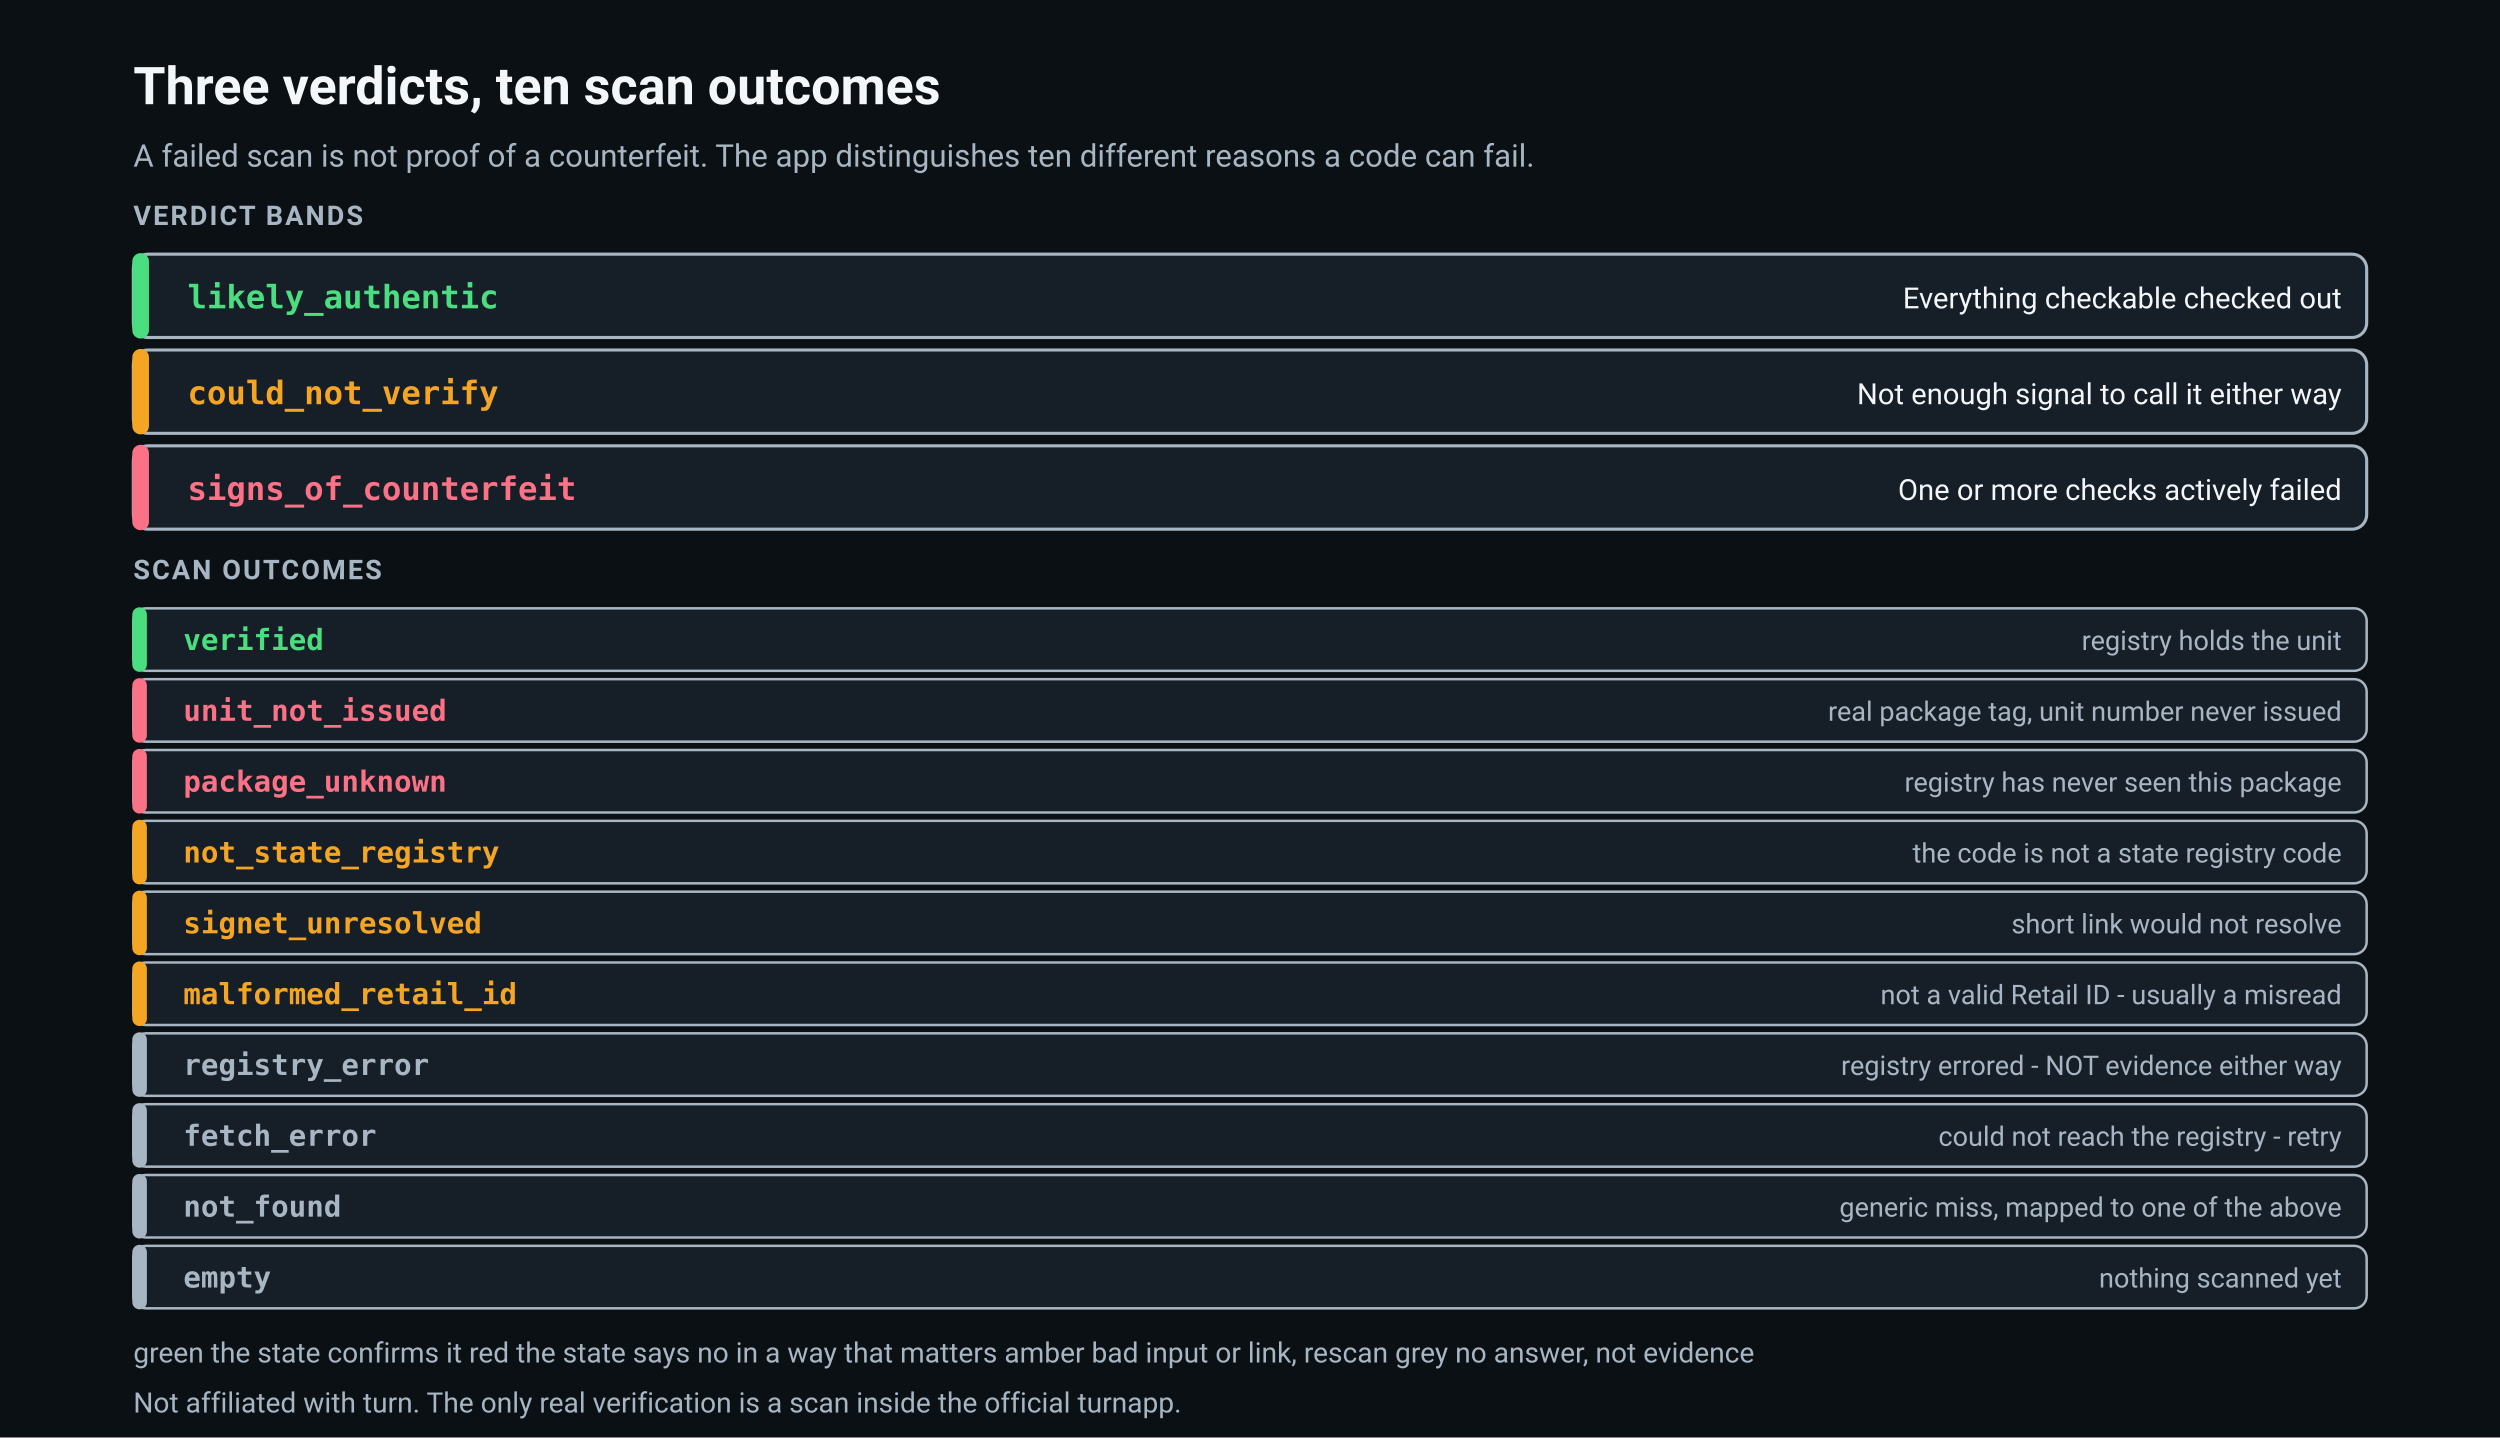
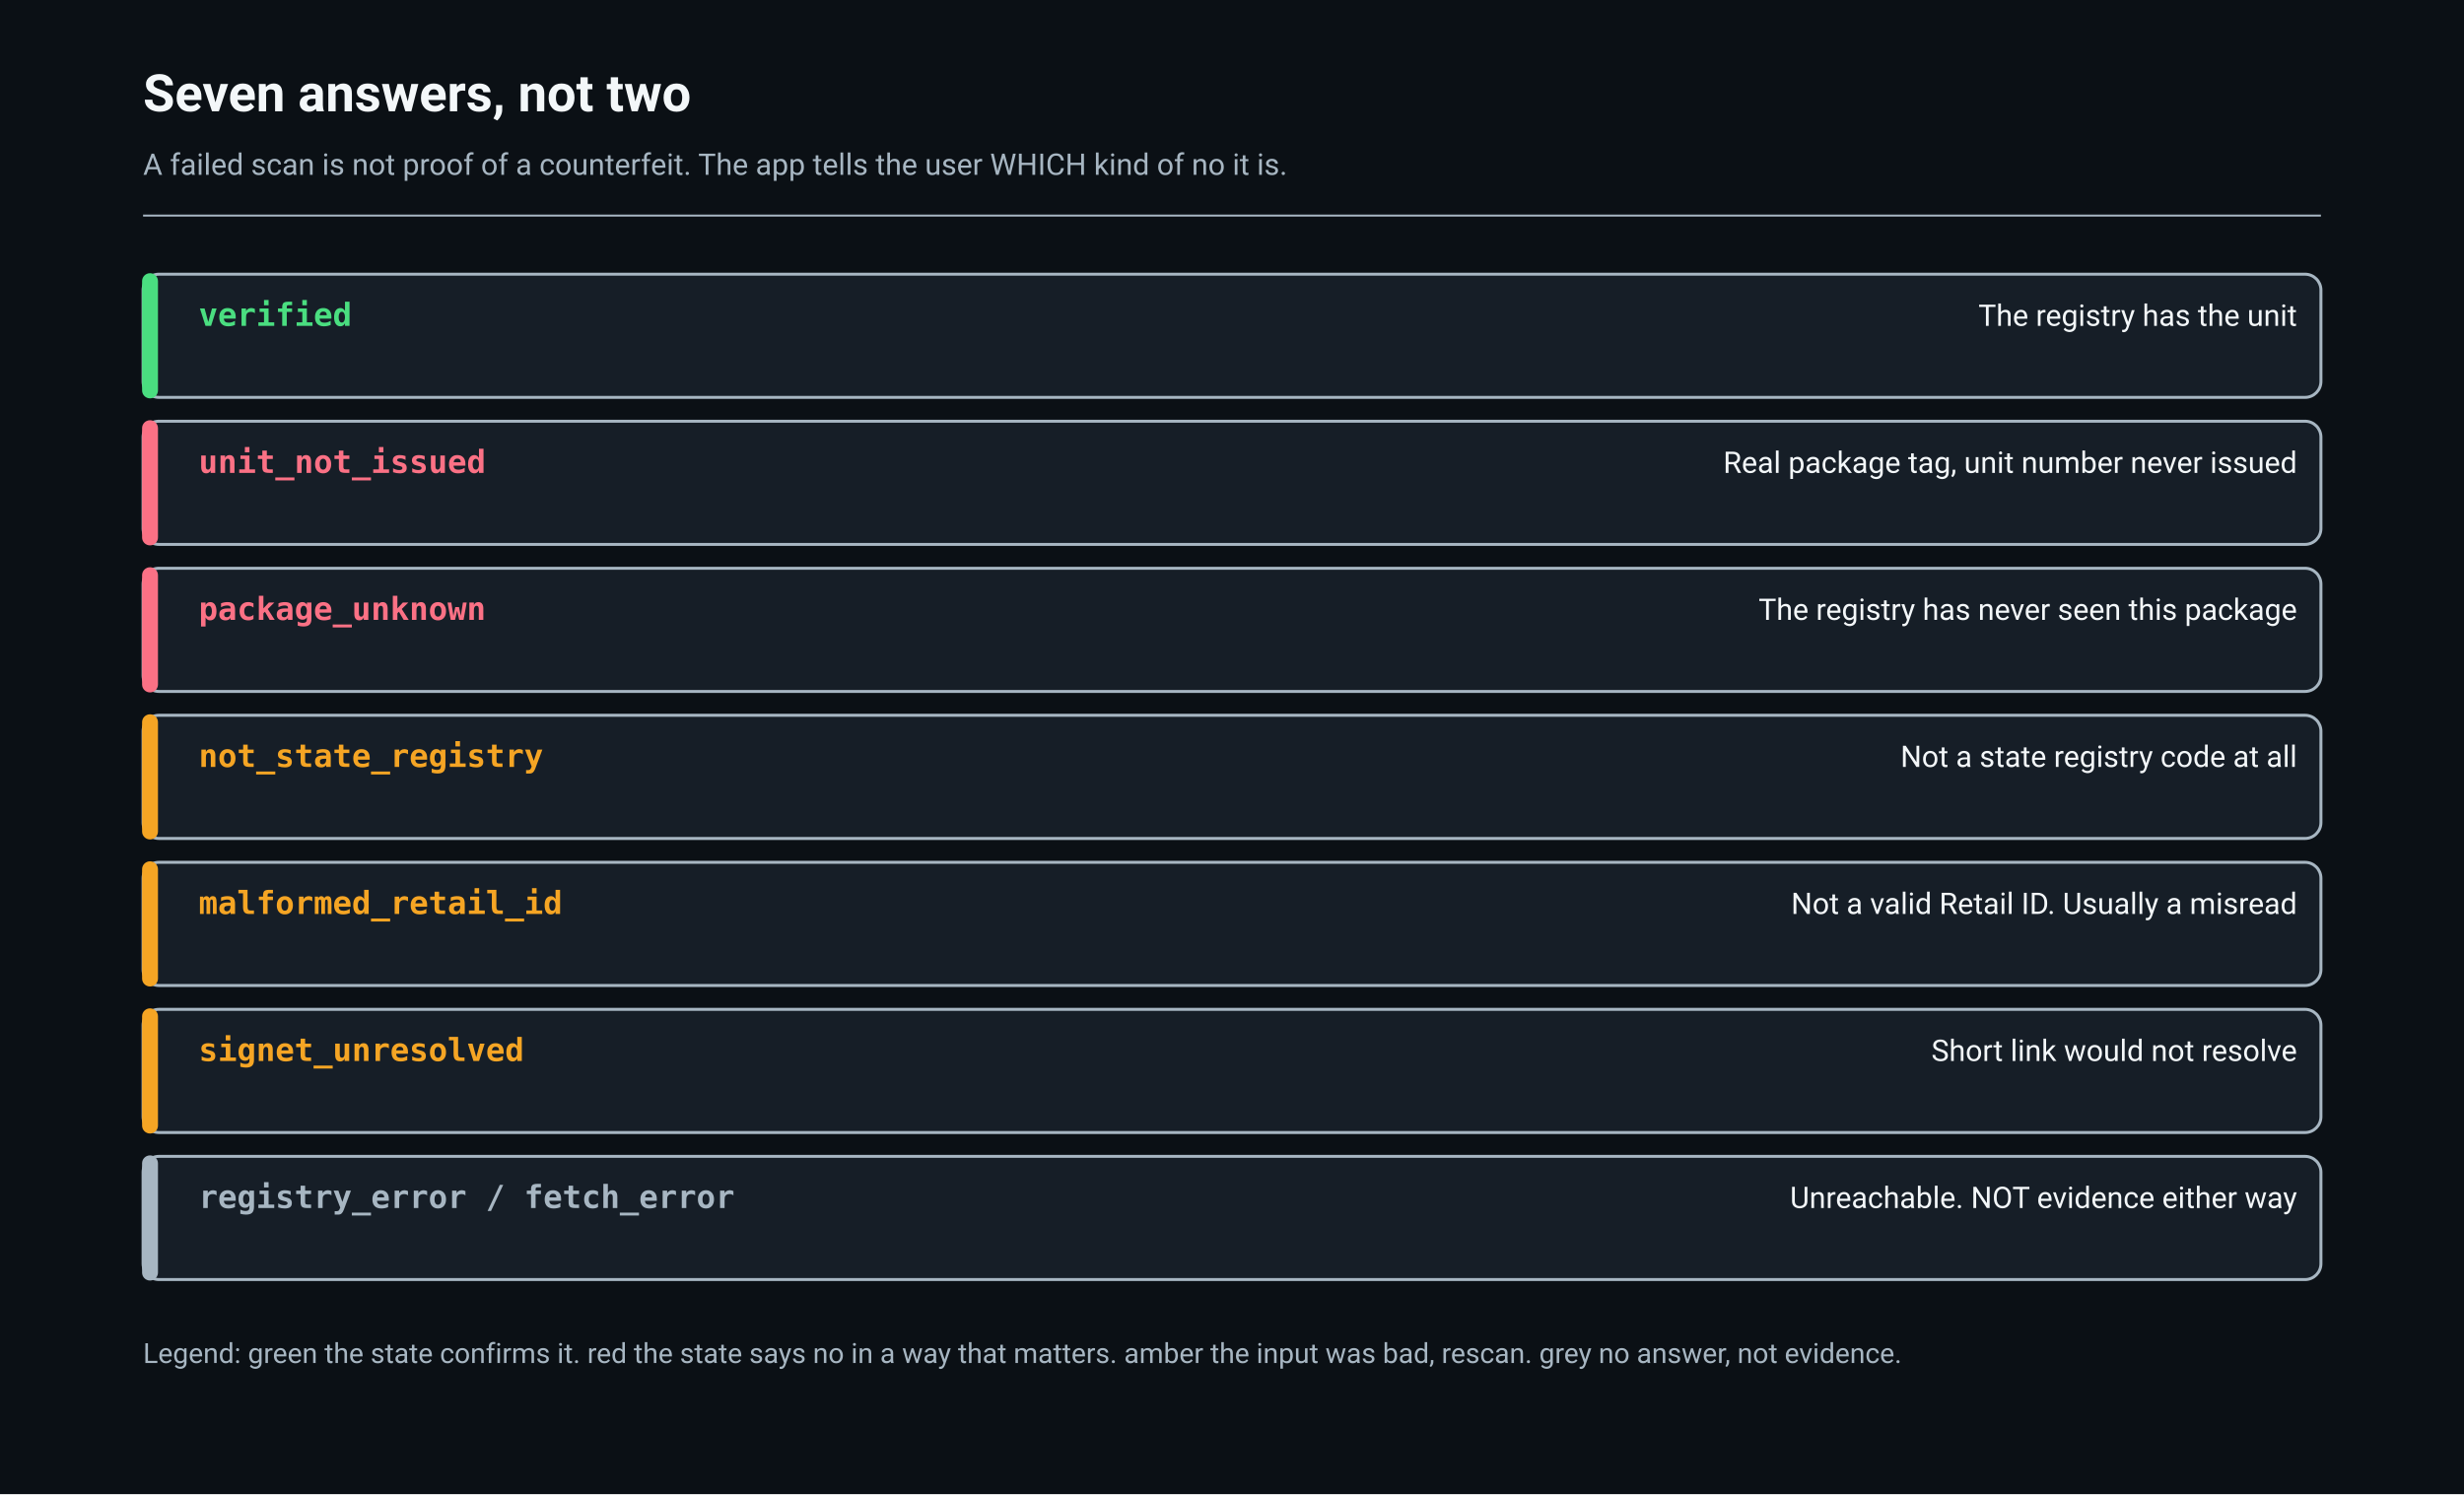
- <svg xmlns="http://www.w3.org/2000/svg" viewBox="0 0 1200 690" width="1200" height="690" role="img" aria-labelledby="tom dom" font-family="ui-sans-serif,system-ui,-apple-system,Segoe UI,Roboto,Helvetica,Arial,sans-serif">
-   <rect width="1200" height="690" fill="#0B1015" />
-   <text x="64" y="50" fill="#F3F7F9" font-size="25" font-weight="600">Three verdicts, ten scan outcomes</text>
-   <text x="64" y="80" fill="#A7B6C2" font-size="15">A failed scan is not proof of a counterfeit. The app distinguishes ten different reasons a code can fail.</text>
-   <text x="64" y="108" fill="#A7B6C2" font-size="13" font-weight="600" letter-spacing="1">VERDICT BANDS</text>
-   <rect x="64" y="122" width="1072" height="40" rx="7" fill="#161E27" stroke="#A7B6C2" stroke-width="1.5" />
-   <rect x="64" y="122" width="7" height="40" rx="3.5" fill="#4ADE80" stroke="#4ADE80" stroke-width="1" />
-   <text x="90" y="148" fill="#4ADE80" font-size="15.5" font-weight="600" font-family="ui-monospace,SFMono-Regular,Menlo,monospace">likely_authentic</text>
-   <text x="1124" y="148" fill="#F3F7F9" font-size="14" text-anchor="end">Everything checkable checked out</text>
-   <rect x="64" y="168" width="1072" height="40" rx="7" fill="#161E27" stroke="#A7B6C2" stroke-width="1.5" />
-   <rect x="64" y="168" width="7" height="40" rx="3.5" fill="#F5A524" stroke="#F5A524" stroke-width="1" />
-   <text x="90" y="194" fill="#F5A524" font-size="15.5" font-weight="600" font-family="ui-monospace,SFMono-Regular,Menlo,monospace">could_not_verify</text>
-   <text x="1124" y="194" fill="#F3F7F9" font-size="14" text-anchor="end">Not enough signal to call it either way</text>
-   <rect x="64" y="214" width="1072" height="40" rx="7" fill="#161E27" stroke="#A7B6C2" stroke-width="1.5" />
-   <rect x="64" y="214" width="7" height="40" rx="3.5" fill="#FB7185" stroke="#FB7185" stroke-width="1" />
-   <text x="90" y="240" fill="#FB7185" font-size="15.5" font-weight="600" font-family="ui-monospace,SFMono-Regular,Menlo,monospace">signs_of_counterfeit</text>
-   <text x="1124" y="240" fill="#F3F7F9" font-size="14" text-anchor="end">One or more checks actively failed</text>
-   <text x="64" y="278" fill="#A7B6C2" font-size="13" font-weight="600" letter-spacing="1">SCAN OUTCOMES</text>
-   <rect x="64" y="292" width="1072" height="30" rx="6" fill="#161E27" stroke="#A7B6C2" stroke-width="1.2" />
-   <rect x="64" y="292" width="6" height="30" rx="3" fill="#4ADE80" stroke="#4ADE80" stroke-width="1" />
-   <text x="88" y="312" fill="#4ADE80" font-size="14" font-weight="600" font-family="ui-monospace,SFMono-Regular,Menlo,monospace">verified</text>
-   <text x="1124" y="312" fill="#A7B6C2" font-size="13" text-anchor="end">registry holds the unit</text>
-   <rect x="64" y="326" width="1072" height="30" rx="6" fill="#161E27" stroke="#A7B6C2" stroke-width="1.2" />
-   <rect x="64" y="326" width="6" height="30" rx="3" fill="#FB7185" stroke="#FB7185" stroke-width="1" />
-   <text x="88" y="346" fill="#FB7185" font-size="14" font-weight="600" font-family="ui-monospace,SFMono-Regular,Menlo,monospace">unit_not_issued</text>
-   <text x="1124" y="346" fill="#A7B6C2" font-size="13" text-anchor="end">real package tag, unit number never issued</text>
-   <rect x="64" y="360" width="1072" height="30" rx="6" fill="#161E27" stroke="#A7B6C2" stroke-width="1.2" />
-   <rect x="64" y="360" width="6" height="30" rx="3" fill="#FB7185" stroke="#FB7185" stroke-width="1" />
-   <text x="88" y="380" fill="#FB7185" font-size="14" font-weight="600" font-family="ui-monospace,SFMono-Regular,Menlo,monospace">package_unknown</text>
-   <text x="1124" y="380" fill="#A7B6C2" font-size="13" text-anchor="end">registry has never seen this package</text>
-   <rect x="64" y="394" width="1072" height="30" rx="6" fill="#161E27" stroke="#A7B6C2" stroke-width="1.2" />
-   <rect x="64" y="394" width="6" height="30" rx="3" fill="#F5A524" stroke="#F5A524" stroke-width="1" />
-   <text x="88" y="414" fill="#F5A524" font-size="14" font-weight="600" font-family="ui-monospace,SFMono-Regular,Menlo,monospace">not_state_registry</text>
-   <text x="1124" y="414" fill="#A7B6C2" font-size="13" text-anchor="end">the code is not a state registry code</text>
-   <rect x="64" y="428" width="1072" height="30" rx="6" fill="#161E27" stroke="#A7B6C2" stroke-width="1.2" />
-   <rect x="64" y="428" width="6" height="30" rx="3" fill="#F5A524" stroke="#F5A524" stroke-width="1" />
-   <text x="88" y="448" fill="#F5A524" font-size="14" font-weight="600" font-family="ui-monospace,SFMono-Regular,Menlo,monospace">signet_unresolved</text>
-   <text x="1124" y="448" fill="#A7B6C2" font-size="13" text-anchor="end">short link would not resolve</text>
-   <rect x="64" y="462" width="1072" height="30" rx="6" fill="#161E27" stroke="#A7B6C2" stroke-width="1.2" />
-   <rect x="64" y="462" width="6" height="30" rx="3" fill="#F5A524" stroke="#F5A524" stroke-width="1" />
-   <text x="88" y="482" fill="#F5A524" font-size="14" font-weight="600" font-family="ui-monospace,SFMono-Regular,Menlo,monospace">malformed_retail_id</text>
-   <text x="1124" y="482" fill="#A7B6C2" font-size="13" text-anchor="end">not a valid Retail ID - usually a misread</text>
-   <rect x="64" y="496" width="1072" height="30" rx="6" fill="#161E27" stroke="#A7B6C2" stroke-width="1.2" />
-   <rect x="64" y="496" width="6" height="30" rx="3" fill="#A7B6C2" stroke="#A7B6C2" stroke-width="1" />
-   <text x="88" y="516" fill="#A7B6C2" font-size="14" font-weight="600" font-family="ui-monospace,SFMono-Regular,Menlo,monospace">registry_error</text>
-   <text x="1124" y="516" fill="#A7B6C2" font-size="13" text-anchor="end">registry errored - NOT evidence either way</text>
-   <rect x="64" y="530" width="1072" height="30" rx="6" fill="#161E27" stroke="#A7B6C2" stroke-width="1.2" />
-   <rect x="64" y="530" width="6" height="30" rx="3" fill="#A7B6C2" stroke="#A7B6C2" stroke-width="1" />
-   <text x="88" y="550" fill="#A7B6C2" font-size="14" font-weight="600" font-family="ui-monospace,SFMono-Regular,Menlo,monospace">fetch_error</text>
-   <text x="1124" y="550" fill="#A7B6C2" font-size="13" text-anchor="end">could not reach the registry - retry</text>
-   <rect x="64" y="564" width="1072" height="30" rx="6" fill="#161E27" stroke="#A7B6C2" stroke-width="1.2" />
-   <rect x="64" y="564" width="6" height="30" rx="3" fill="#A7B6C2" stroke="#A7B6C2" stroke-width="1" />
-   <text x="88" y="584" fill="#A7B6C2" font-size="14" font-weight="600" font-family="ui-monospace,SFMono-Regular,Menlo,monospace">not_found</text>
-   <text x="1124" y="584" fill="#A7B6C2" font-size="13" text-anchor="end">generic miss, mapped to one of the above</text>
-   <rect x="64" y="598" width="1072" height="30" rx="6" fill="#161E27" stroke="#A7B6C2" stroke-width="1.2" />
-   <rect x="64" y="598" width="6" height="30" rx="3" fill="#A7B6C2" stroke="#A7B6C2" stroke-width="1" />
-   <text x="88" y="618" fill="#A7B6C2" font-size="14" font-weight="600" font-family="ui-monospace,SFMono-Regular,Menlo,monospace">empty</text>
-   <text x="1124" y="618" fill="#A7B6C2" font-size="13" text-anchor="end">nothing scanned yet</text>
-   <text x="64" y="654" fill="#A7B6C2" font-size="13.5">green the state confirms it   red the state says no in a way that matters   amber bad input or link, rescan   grey no answer, not evidence</text>
-   <text x="64" y="678" fill="#A7B6C2" font-size="13.5">Not affiliated with turn. The only real verification is a scan inside the official turnapp.</text>
+ <svg xmlns="http://www.w3.org/2000/svg" viewBox="0 0 1240 752" width="1240" height="752" role="img" aria-labelledby="tom dom" font-family="ui-sans-serif,system-ui,-apple-system,Segoe UI,Roboto,Helvetica,Arial,sans-serif">
+   <rect width="1240" height="752" fill="#0B1015" />
+   <text x="72" y="56" fill="#F3F7F9" font-size="26" font-weight="600">Seven answers, not two</text>
+   <text x="72" y="88" fill="#A7B6C2" font-size="15">A failed scan is not proof of a counterfeit. The app tells the user WHICH kind of no it is.</text>
+   <rect x="72" y="108" width="1096" height="1" fill="#A7B6C2" />
+   <rect x="72" y="138" width="1096" height="62" rx="8" fill="#161E27" stroke="#A7B6C2" stroke-width="1.5" />
+   <rect x="72" y="138" width="7" height="62" rx="3.5" fill="#4ADE80" stroke="#4ADE80" stroke-width="1" />
+   <text x="100" y="164" fill="#4ADE80" font-size="16" font-weight="600" font-family="ui-monospace,SFMono-Regular,Menlo,monospace">verified</text>
+   <text x="1156" y="164" fill="#F3F7F9" font-size="15" text-anchor="end">The registry has the unit</text>
+   <rect x="72" y="212" width="1096" height="62" rx="8" fill="#161E27" stroke="#A7B6C2" stroke-width="1.5" />
+   <rect x="72" y="212" width="7" height="62" rx="3.5" fill="#FB7185" stroke="#FB7185" stroke-width="1" />
+   <text x="100" y="238" fill="#FB7185" font-size="16" font-weight="600" font-family="ui-monospace,SFMono-Regular,Menlo,monospace">unit_not_issued</text>
+   <text x="1156" y="238" fill="#F3F7F9" font-size="15" text-anchor="end">Real package tag, unit number never issued</text>
+   <rect x="72" y="286" width="1096" height="62" rx="8" fill="#161E27" stroke="#A7B6C2" stroke-width="1.5" />
+   <rect x="72" y="286" width="7" height="62" rx="3.5" fill="#FB7185" stroke="#FB7185" stroke-width="1" />
+   <text x="100" y="312" fill="#FB7185" font-size="16" font-weight="600" font-family="ui-monospace,SFMono-Regular,Menlo,monospace">package_unknown</text>
+   <text x="1156" y="312" fill="#F3F7F9" font-size="15" text-anchor="end">The registry has never seen this package</text>
+   <rect x="72" y="360" width="1096" height="62" rx="8" fill="#161E27" stroke="#A7B6C2" stroke-width="1.5" />
+   <rect x="72" y="360" width="7" height="62" rx="3.5" fill="#F5A524" stroke="#F5A524" stroke-width="1" />
+   <text x="100" y="386" fill="#F5A524" font-size="16" font-weight="600" font-family="ui-monospace,SFMono-Regular,Menlo,monospace">not_state_registry</text>
+   <text x="1156" y="386" fill="#F3F7F9" font-size="15" text-anchor="end">Not a state registry code at all</text>
+   <rect x="72" y="434" width="1096" height="62" rx="8" fill="#161E27" stroke="#A7B6C2" stroke-width="1.5" />
+   <rect x="72" y="434" width="7" height="62" rx="3.5" fill="#F5A524" stroke="#F5A524" stroke-width="1" />
+   <text x="100" y="460" fill="#F5A524" font-size="16" font-weight="600" font-family="ui-monospace,SFMono-Regular,Menlo,monospace">malformed_retail_id</text>
+   <text x="1156" y="460" fill="#F3F7F9" font-size="15" text-anchor="end">Not a valid Retail ID. Usually a misread</text>
+   <rect x="72" y="508" width="1096" height="62" rx="8" fill="#161E27" stroke="#A7B6C2" stroke-width="1.5" />
+   <rect x="72" y="508" width="7" height="62" rx="3.5" fill="#F5A524" stroke="#F5A524" stroke-width="1" />
+   <text x="100" y="534" fill="#F5A524" font-size="16" font-weight="600" font-family="ui-monospace,SFMono-Regular,Menlo,monospace">signet_unresolved</text>
+   <text x="1156" y="534" fill="#F3F7F9" font-size="15" text-anchor="end">Short link would not resolve</text>
+   <rect x="72" y="582" width="1096" height="62" rx="8" fill="#161E27" stroke="#A7B6C2" stroke-width="1.5" />
+   <rect x="72" y="582" width="7" height="62" rx="3.5" fill="#A7B6C2" stroke="#A7B6C2" stroke-width="1" />
+   <text x="100" y="608" fill="#A7B6C2" font-size="16" font-weight="600" font-family="ui-monospace,SFMono-Regular,Menlo,monospace">registry_error / fetch_error</text>
+   <text x="1156" y="608" fill="#F3F7F9" font-size="15" text-anchor="end">Unreachable. NOT evidence either way</text>
+   <text x="72" y="686" fill="#A7B6C2" font-size="14">Legend: green the state confirms it. red the state says no in a way that matters. amber the input was bad, rescan. grey no answer, not evidence.</text>
</svg>
